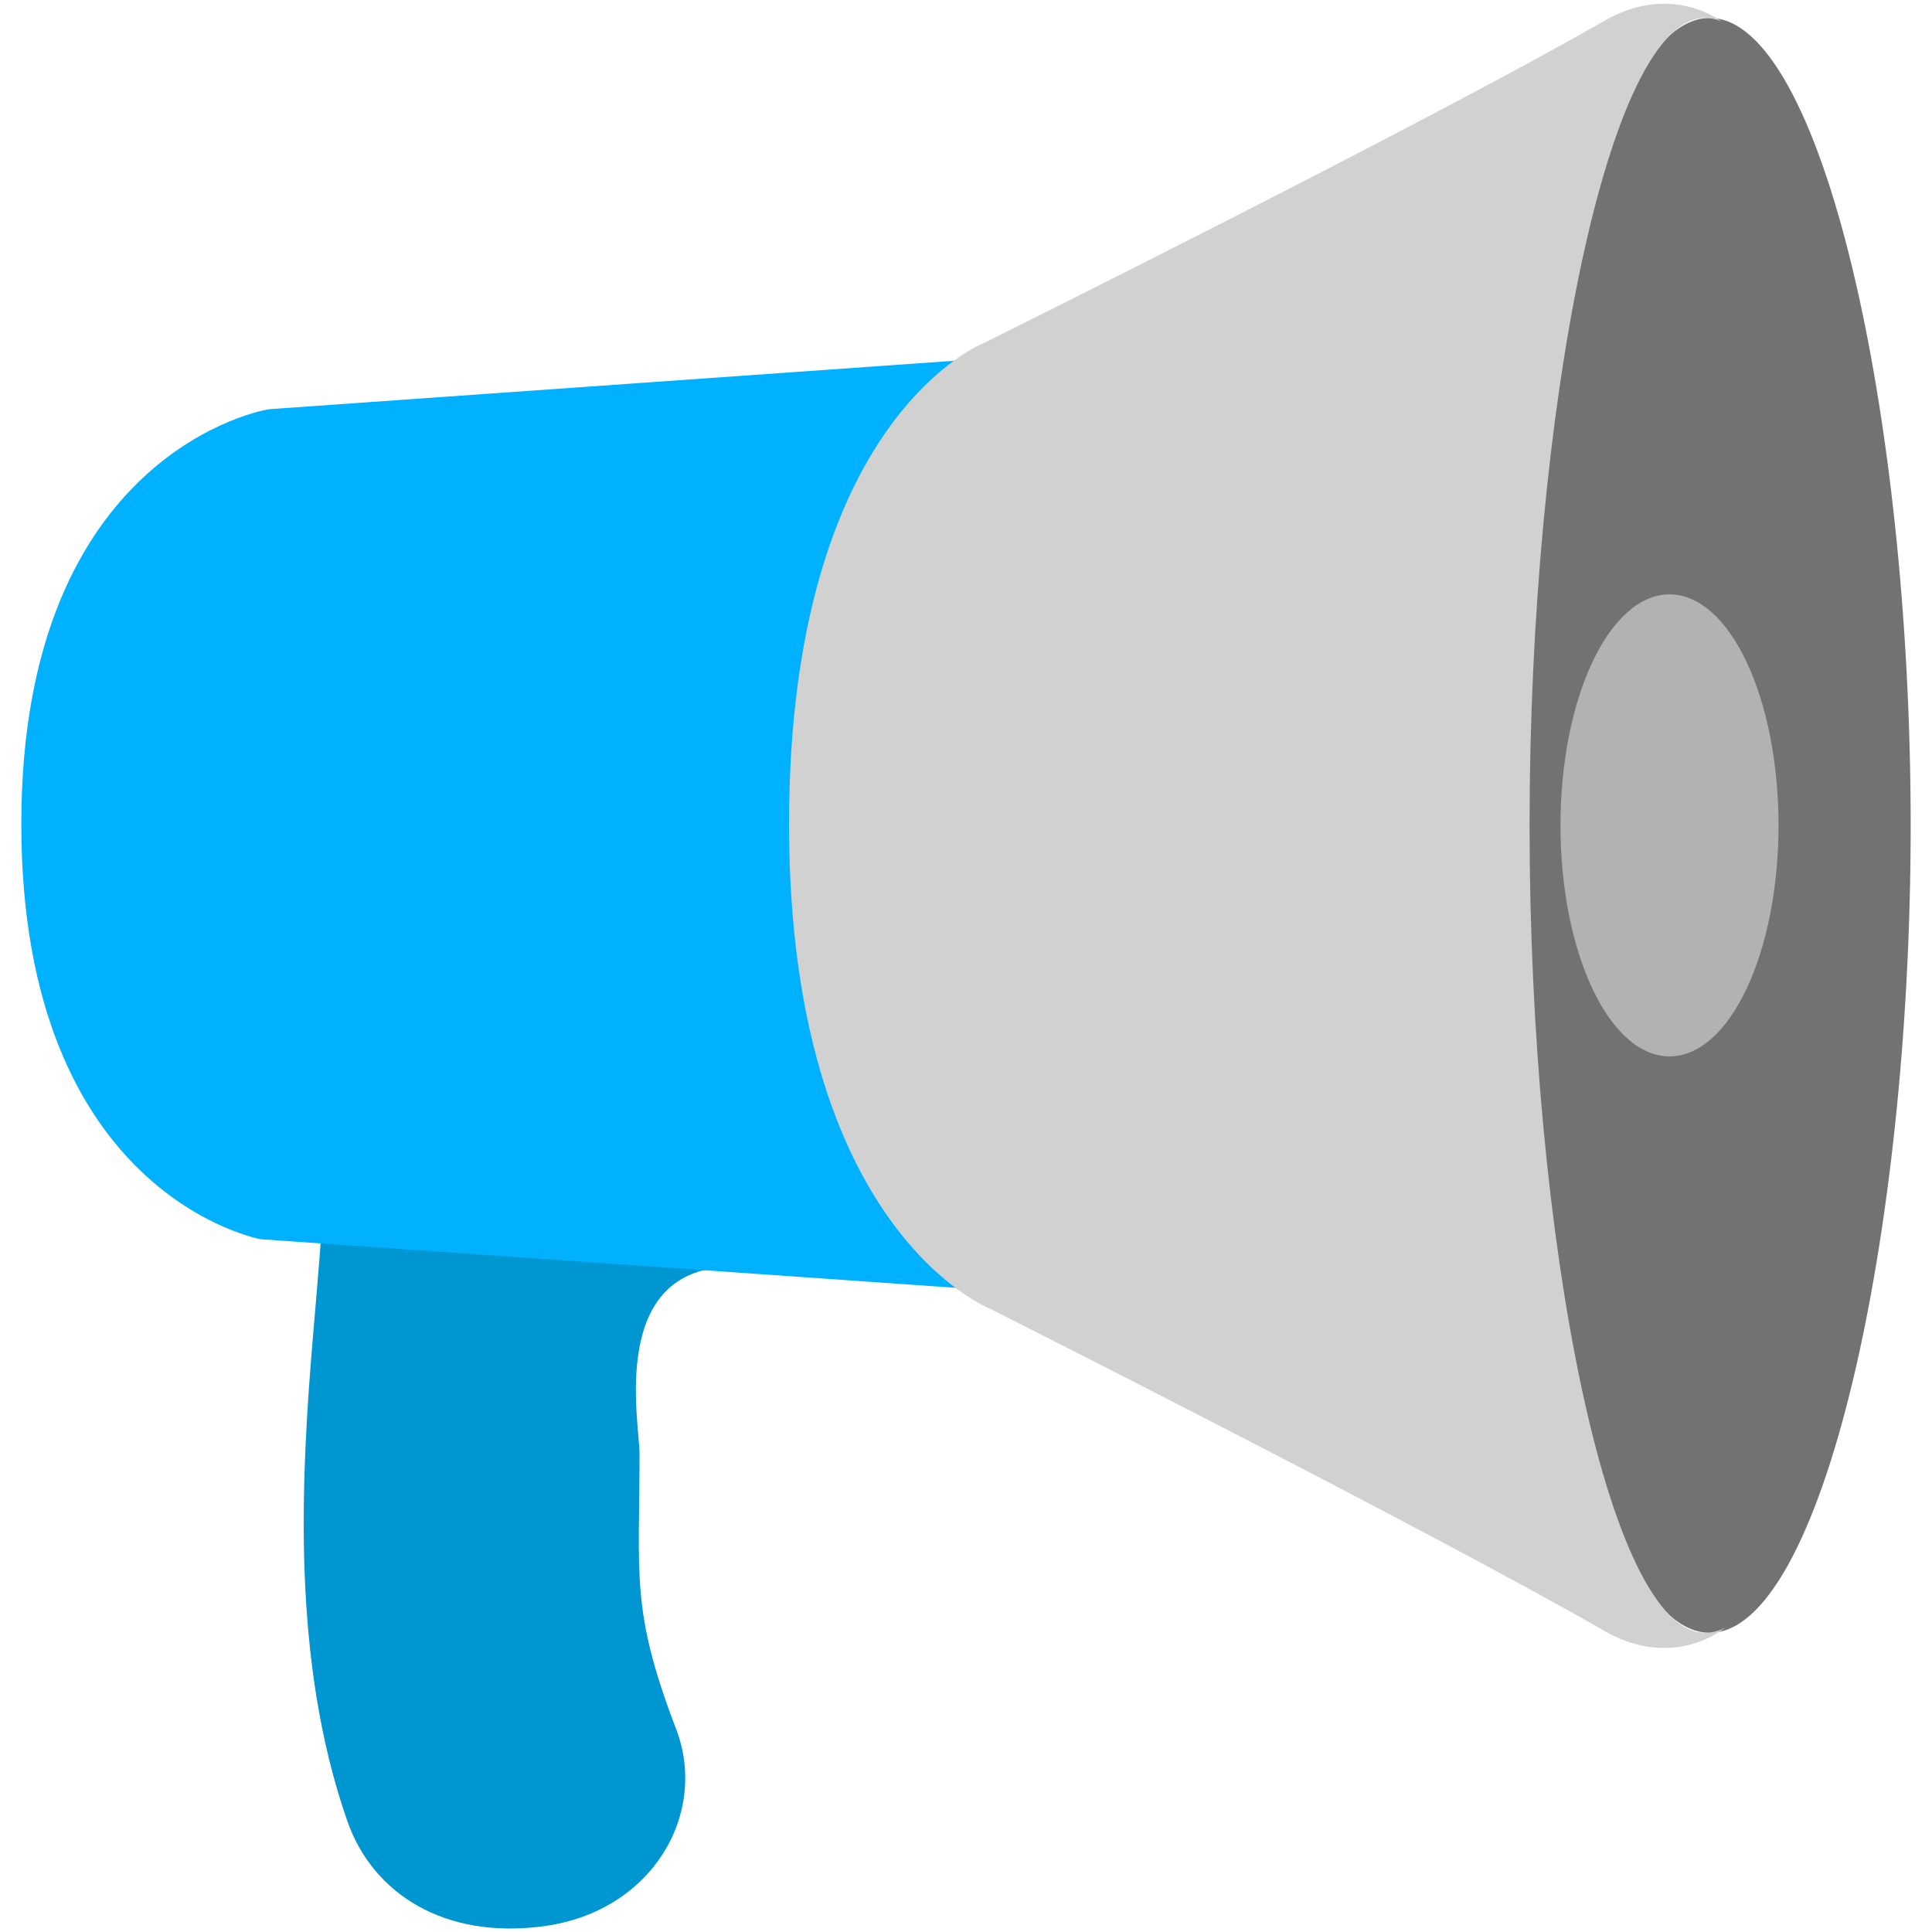
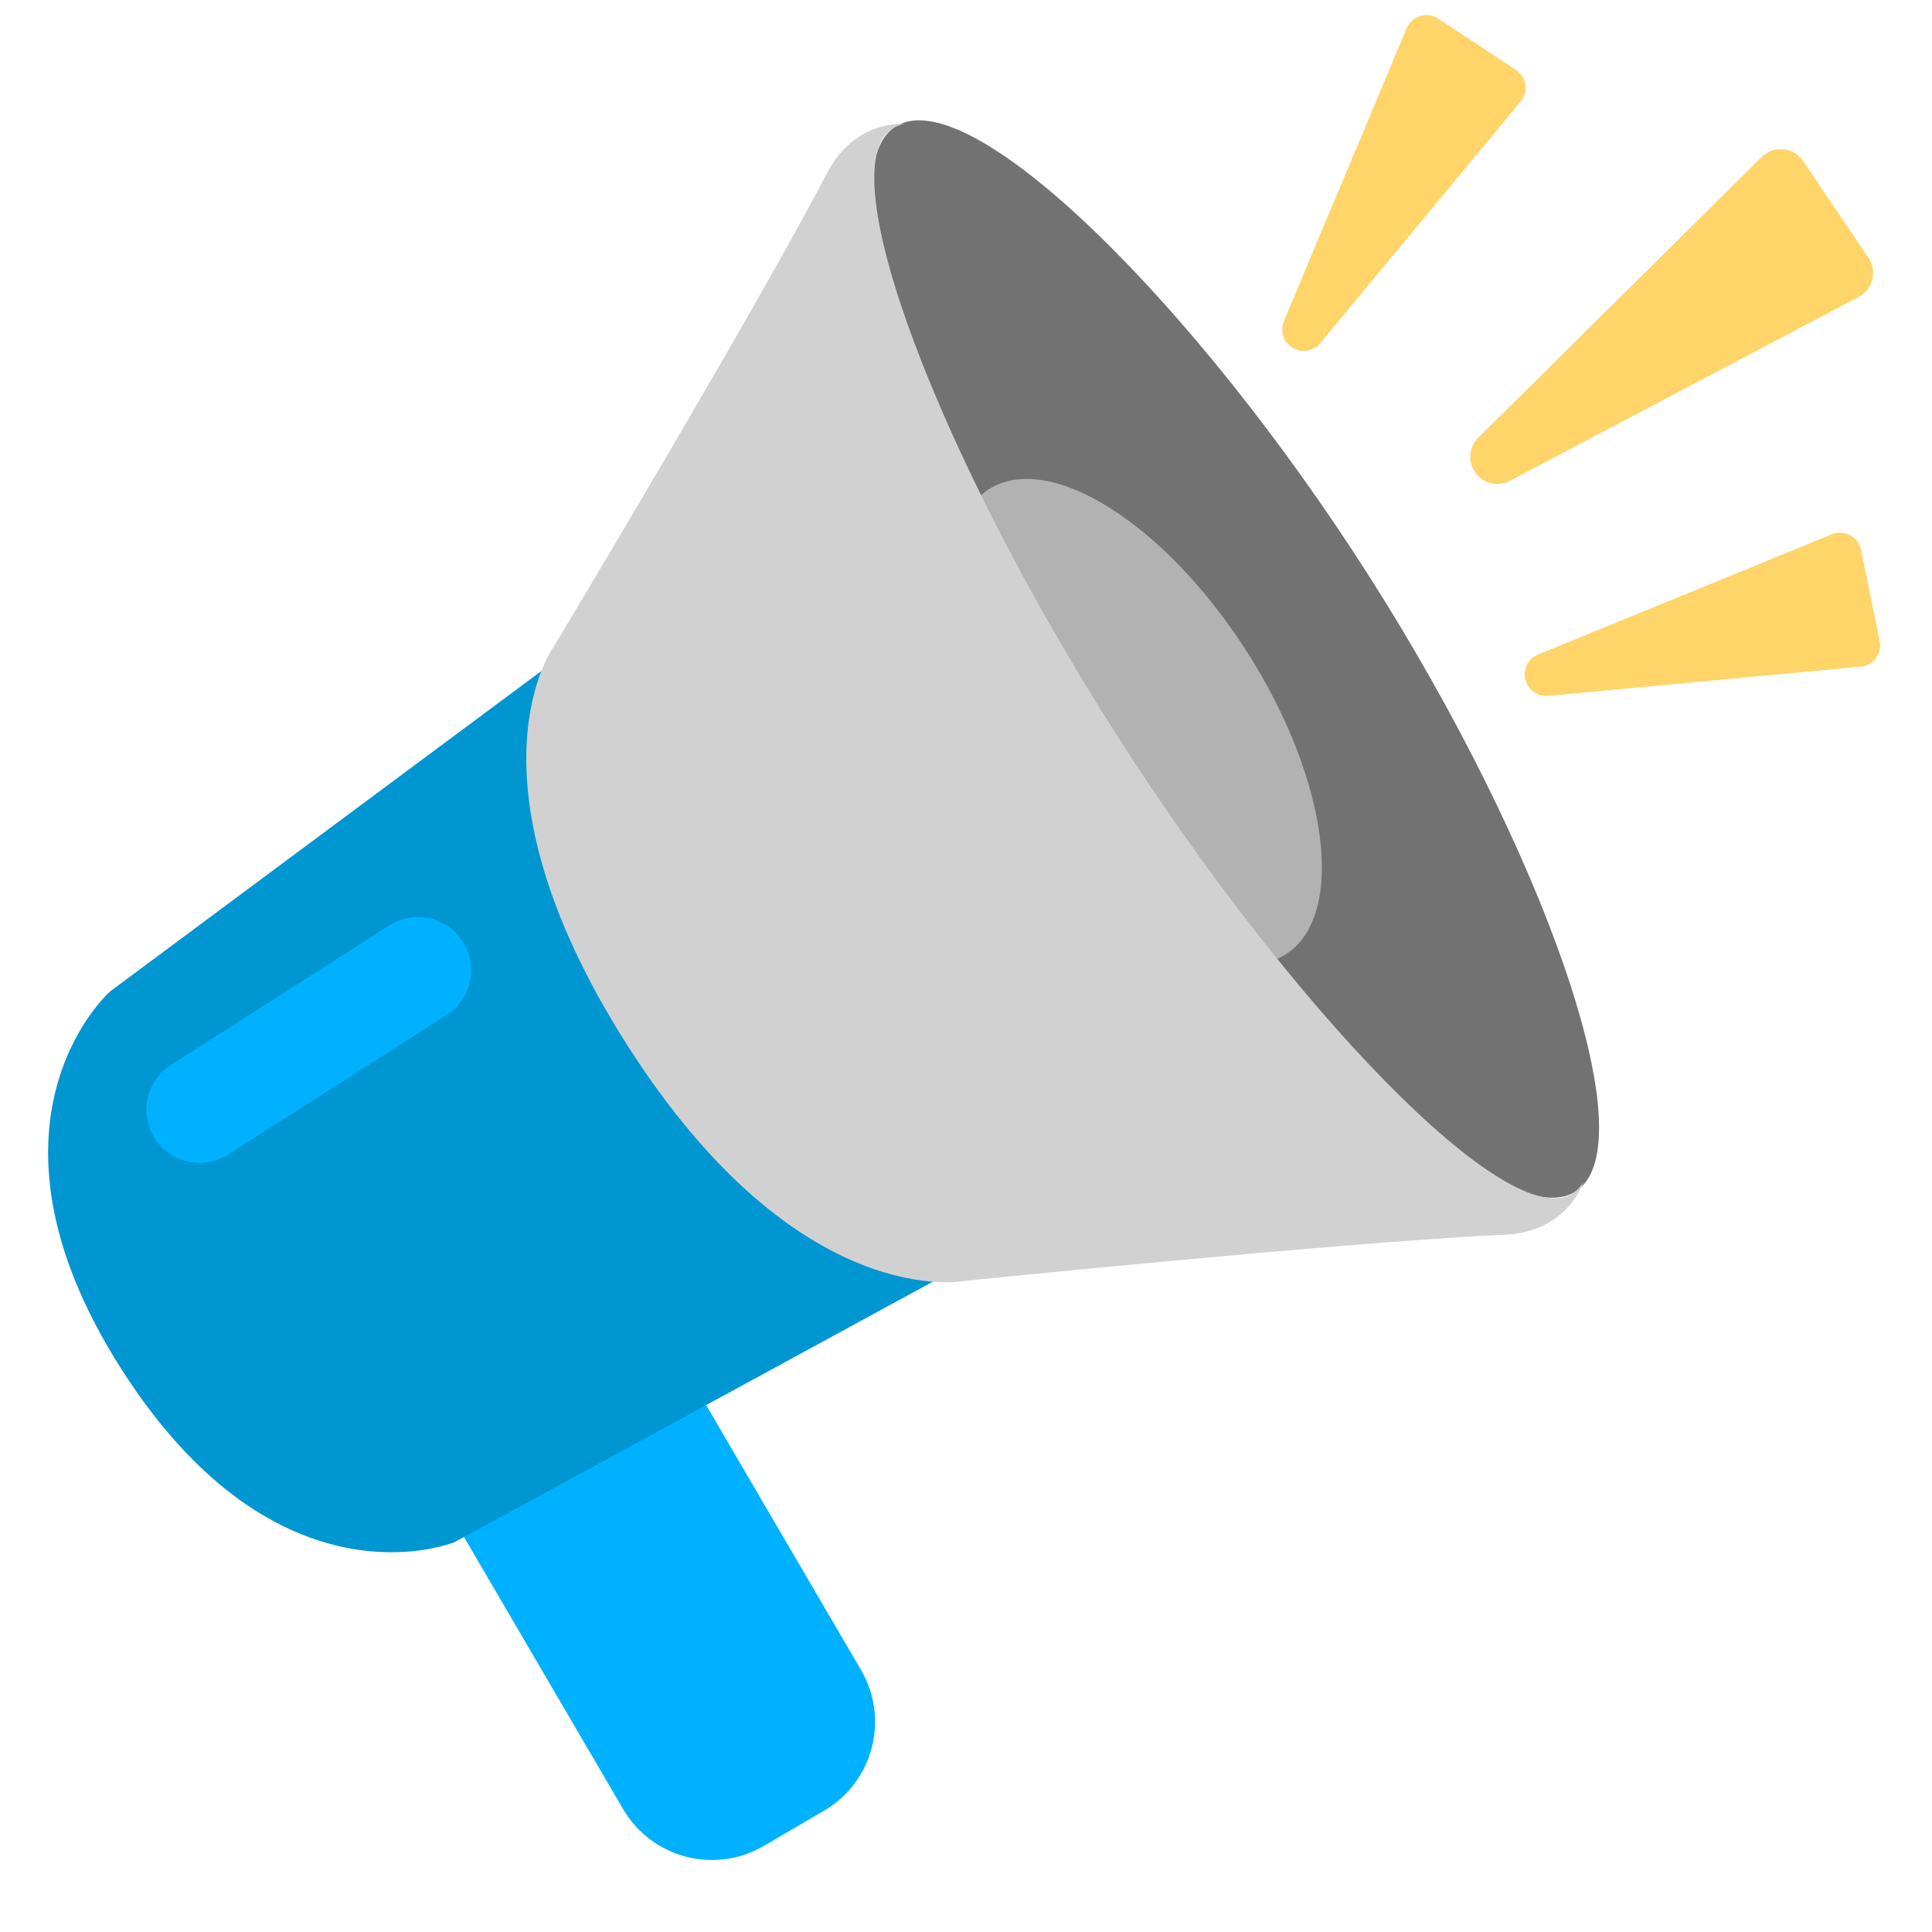
<svg xmlns="http://www.w3.org/2000/svg" version="1.1" x="0px" y="0px" viewBox="0 0 512 512" enable-background="new 0 0 512 512" xml:space="preserve">
  <g id="Layer_2">
-     <path fill="#0096D1" d="M92.002,482.487c-14.688-42.25-12.4-89.591-8.906-130.161c2.142-24.874,4.808-55.832,4.808-101.97   c0-23.944,19.41-43.355,43.355-43.355s43.355,19.411,43.355,43.355c0,33.549,52.966,85.355,19.676,85.355   s-24.804,41.279-24.804,49.532c0,32.553-2.402,41.356,9.697,72.983c8.555,22.364-6.209,48.273-34.932,52.214   C117.877,514.057,98.753,501.908,92.002,482.487z" />
+     <path fill="#FFD469" d="M391.765,115.993l75.102-74.385c3.189-3.158,8.463-2.639,10.975,1.08l17.325,25.649   c2.386,3.533,1.177,8.355-2.594,10.344l-92.427,48.736c-3.233,1.704-7.23,0.702-9.275-2.326v0   C388.942,122.237,389.318,118.416,391.765,115.993z M404.185,179.872L404.185,179.872c0.583,2.849,3.217,4.802,6.113,4.531   l82.782-7.728c3.378-0.315,5.734-3.493,5.053-6.817l-4.939-24.129c-0.716-3.498-4.436-5.484-7.741-4.131l-77.843,31.856   C405.074,174.493,403.635,177.188,404.185,179.872z M342.376,92.028L342.376,92.028c2.427,1.602,5.67,1.12,7.526-1.118l53.071-64   c2.165-2.611,1.584-6.525-1.247-8.394L381.173,4.947c-2.98-1.967-7.015-0.741-8.395,2.553L340.26,85.069   C339.201,87.596,340.089,90.519,342.376,92.028z" />
  </g>
  <g id="Layer_3">
-     <path fill="#00B1FF" d="M5.651,218.375c0-98.69,64.587-109.953,65.957-109.953l222.389-15.724v251.437L69.128,328.411   C69.128,328.411,5.651,317.065,5.651,218.375z" />
+     <path fill="#00B1FF" d="M218.4,479.836l-15.988,9.35c-12.996,7.6-29.692,3.226-37.292-9.77l-42.39-72.487   c-7.6-12.996-3.226-29.692,9.77-37.292l15.988-9.35c12.996-7.6,29.692-3.226,37.292,9.77l42.39,72.487   C235.771,455.54,231.396,472.236,218.4,479.836z" />
  </g>
  <g id="Layer_4">
-     <path fill="#727272" d="M506.349,218.734c0,110.015-23.83,213.976-53.225,213.976c-29.395,0-53.225-103.962-53.225-213.976   S423.729,4.757,453.124,4.757C482.52,4.757,506.349,108.719,506.349,218.734z" />
+     <path fill="#0096D1" d="M120.402,408.701l154.911-84.34L169.415,158.553L29.384,262.586c-0.903,0.577-38.751,35.207,2.814,100.288   S120.402,408.701,120.402,408.701z" />
  </g>
  <g id="Layer_5">
-     <path fill="#D1D1D1" d="M457.201,431.385c-8.571,6.3-20.305,7.533-31.81,0.936c-48.594-27.866-162.92-85.447-162.92-85.447   s-53.368-20.586-53.368-128.457s51.776-127.575,51.776-127.575S376.542,33.406,425.371,5.409   c11.08-6.353,22.375-5.456,30.853,0.236c-1.443-0.578-2.905-0.888-4.383-0.888c-25.676,0-46.491,103.962-46.491,213.976   s20.815,213.976,46.491,213.976C453.654,432.71,455.442,432.25,457.201,431.385z" />
+     <path fill="#727272" d="M362.532,152.23c46.335,72.548,74.407,151.142,55.022,163.522c-19.385,12.38-78.885-46.14-125.22-118.689   S217.928,45.922,237.312,33.541S316.197,79.681,362.532,152.23z" />
  </g>
  <g id="Layer_6">
-     <path fill="#B2B2B2" d="M471.327,218.734c0,33.809-12.934,61.217-28.89,61.217s-28.89-27.408-28.89-61.217   s12.934-61.217,28.89-61.217S471.327,184.924,471.327,218.734z" />
+     <ellipse transform="matrix(0.8428 -0.5383 0.5383 0.8428 -55.5887 192.2876)" fill="#B2B2B2" cx="301.36" cy="191.299" rx="34.502" ry="73.109" />
+   </g>
+   <g id="Layer_7">
+     <path fill="#D1D1D1" d="M416.708,316.293c-16.932,10.814-74.444-48.976-120.779-121.525S219.534,44.896,236.466,34.082   c0.975-0.623,2.069-1.034,3.264-1.261c-7.988-0.183-15.814,3.983-20.445,12.839c-20.408,39.028-72.491,125.618-72.491,125.618   s-25.845,34.8,19.588,105.935s89.296,62.233,89.296,62.233s99.643-10.179,143.424-12.27c10.365-0.495,17.584-6.25,20.583-14.014   C418.889,314.472,417.904,315.529,416.708,316.293z" />
+   </g>
+   <g id="Layer_8">
+     <path fill="#00B1FF" d="M52.892,308.174c-4.647,0-9.196-2.298-11.883-6.505c-4.187-6.556-2.267-15.264,4.289-19.451l57.911-36.986   c6.555-4.186,15.264-2.267,19.451,4.289s2.267,15.264-4.289,19.451L60.46,305.958C58.112,307.458,55.486,308.174,52.892,308.174z" />
  </g>
</svg>
